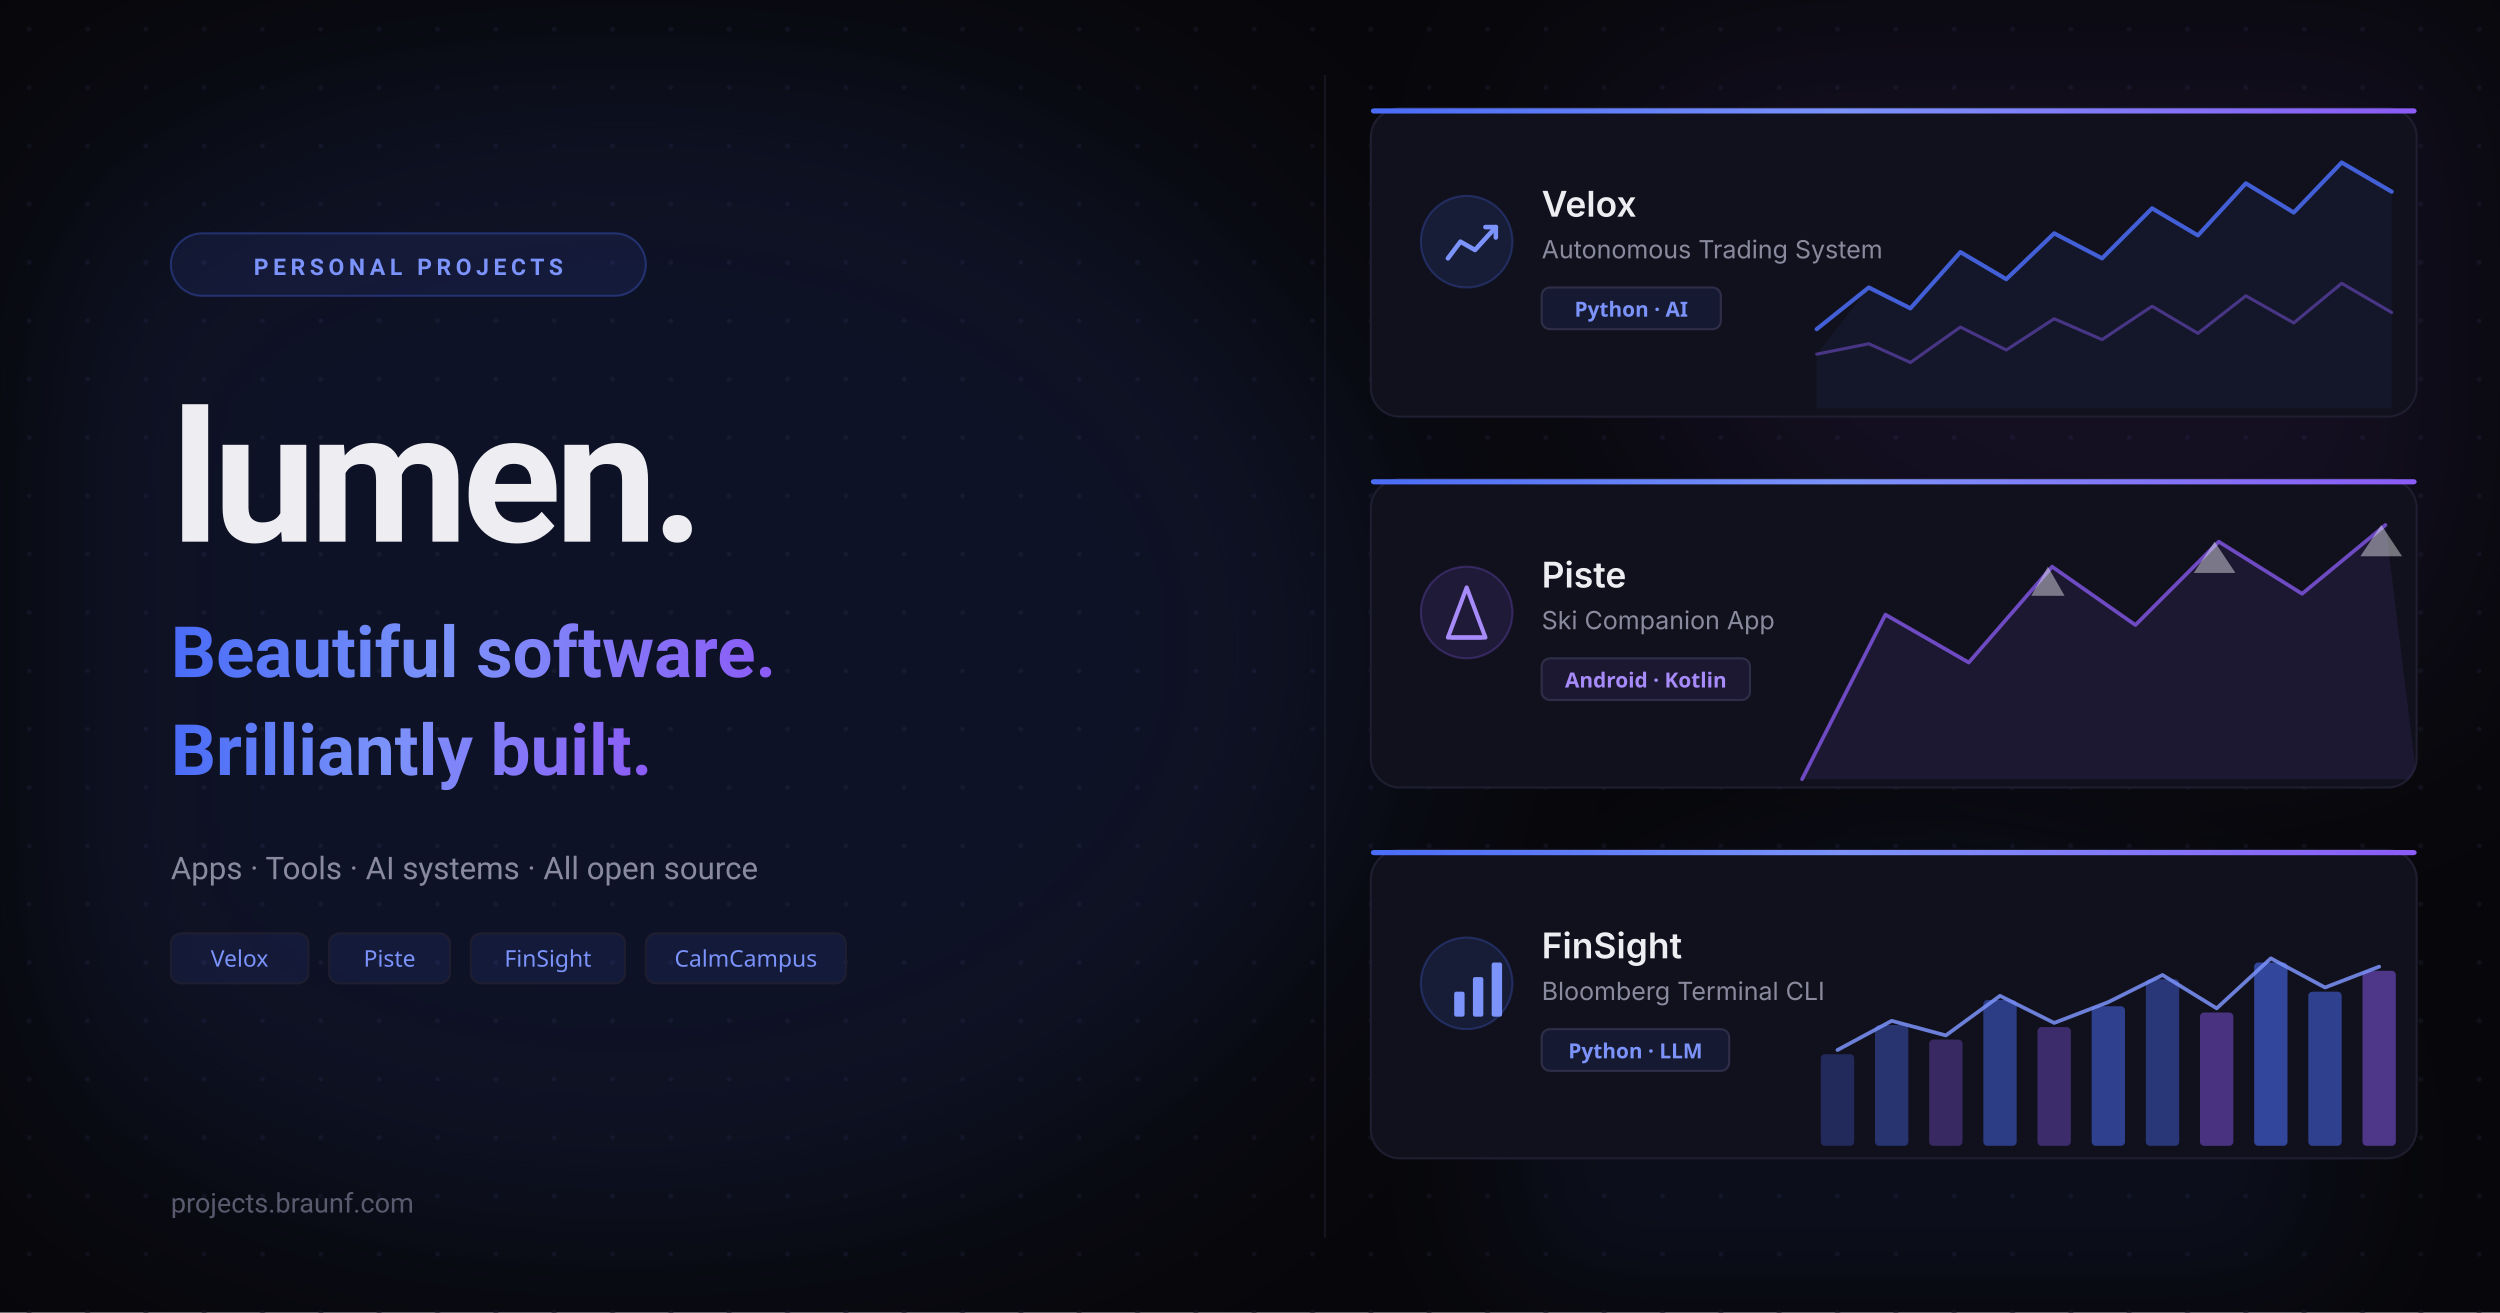
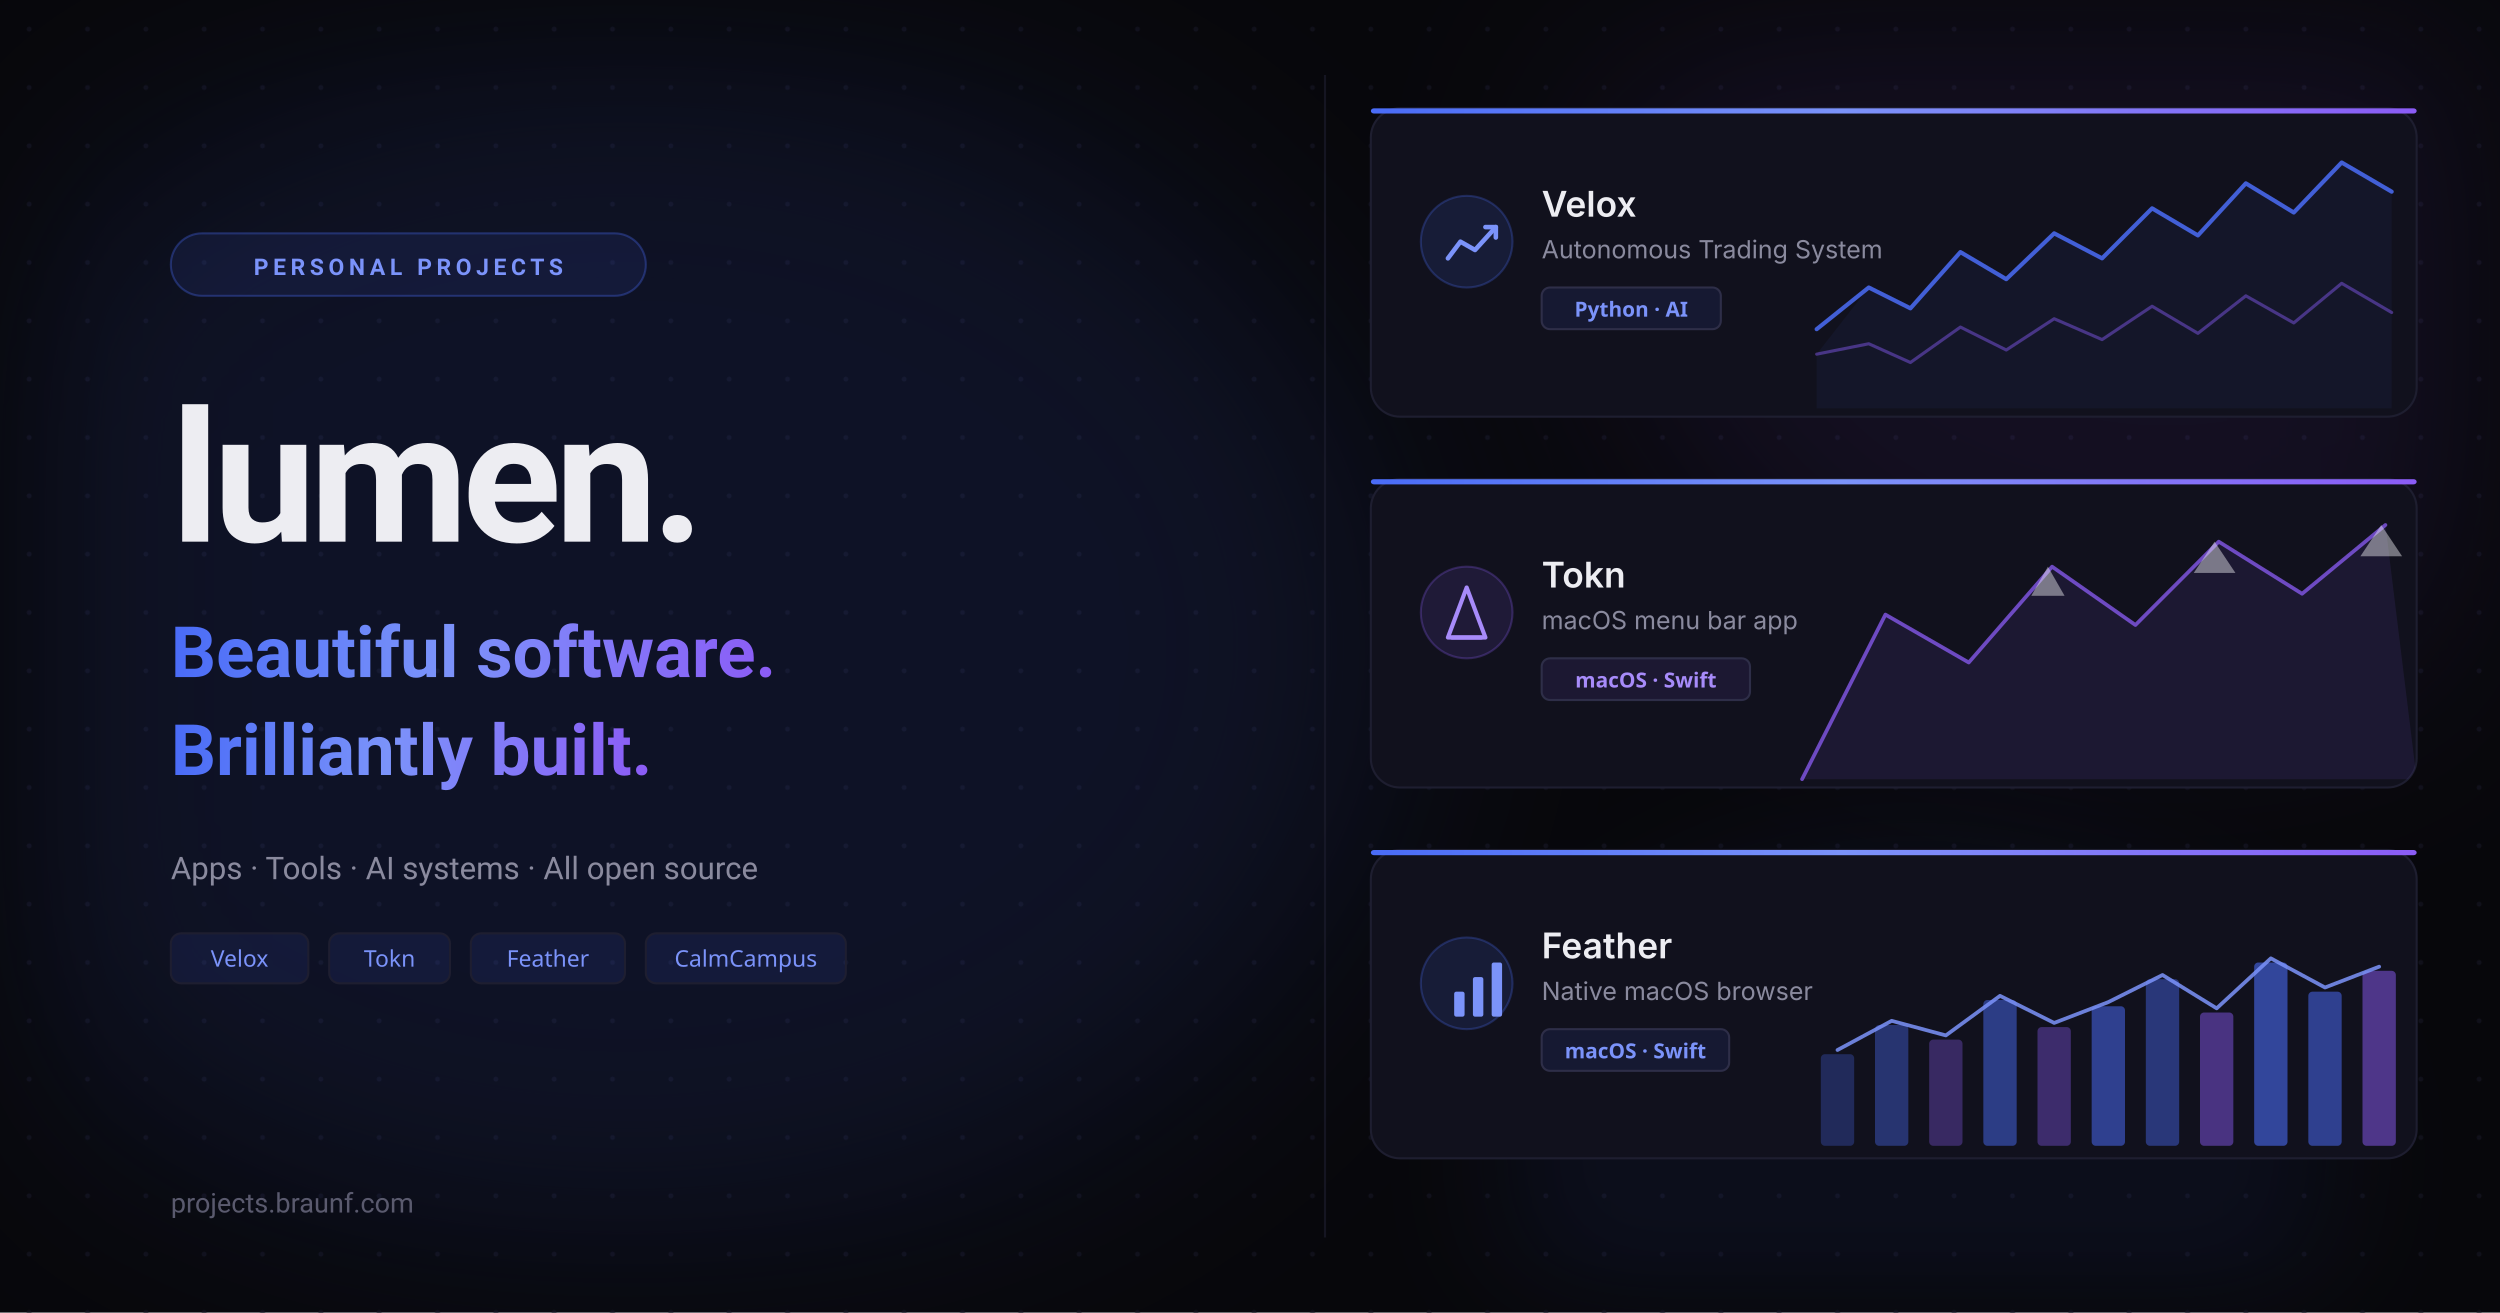
<svg xmlns="http://www.w3.org/2000/svg" width="1200" height="630" viewBox="0 0 1200 630">
  <defs>
    <filter id="blur" x="-50%" y="-50%" width="200%" height="200%">
      <feGaussianBlur stdDeviation="55" />
    </filter>
    <filter id="blurSm" x="-50%" y="-50%" width="200%" height="200%">
      <feGaussianBlur stdDeviation="30" />
    </filter>
    <linearGradient id="grad" x1="0" y1="0" x2="1" y2="0">
      <stop offset="0%" stop-color="#4a6cf7" />
      <stop offset="45%" stop-color="#7b93fa" />
      <stop offset="100%" stop-color="#8b5cf6" />
    </linearGradient>
    <linearGradient id="vgrad" x1="0" y1="0" x2="0" y2="1">
      <stop offset="0%" stop-color="#4a6cf7" stop-opacity="0" />
      <stop offset="25%" stop-color="#4a6cf7" stop-opacity="1" />
      <stop offset="75%" stop-color="#8b5cf6" stop-opacity="1" />
      <stop offset="100%" stop-color="#8b5cf6" stop-opacity="0" />
    </linearGradient>
    <pattern id="dots" width="28" height="28" patternUnits="userSpaceOnUse">
      <circle cx="14" cy="14" r="1.2" fill="#161624" />
    </pattern>
    <clipPath id="cc1">
      <rect x="658" y="52" width="502" height="148" rx="14" />
    </clipPath>
    <clipPath id="cc2">
      <rect x="658" y="230" width="502" height="148" rx="14" />
    </clipPath>
    <clipPath id="cc3">
      <rect x="658" y="408" width="502" height="148" rx="14" />
    </clipPath>
  </defs>
  <rect width="1200" height="630" fill="#0a0a0f" />
  <rect width="1200" height="630" fill="url(#dots)" />
  <ellipse cx="300" cy="310" rx="370" ry="290" fill="#4a6cf7" opacity="0.16" filter="url(#blur)" />
  <ellipse cx="1040" cy="110" rx="270" ry="220" fill="#8b5cf6" opacity="0.14" filter="url(#blur)" />
  <ellipse cx="920" cy="555" rx="200" ry="150" fill="#4a6cf7" opacity="0.10" filter="url(#blurSm)" />
  <rect width="1200" height="630" fill="rgba(0,0,0,0.28)" style="mask-image:radial-gradient(ellipse 80% 80% at 50% 50%, transparent 60%, black 100%)" />
  <line x1="64" y1="112" x2="64" y2="518" stroke="url(#vgrad)" stroke-width="2" />
  <rect x="82" y="112" width="228" height="30" rx="15" fill="rgba(74,108,247,0.10)" stroke="rgba(74,108,247,0.32)" stroke-width="1" />
  <text x="196" y="132" font-family="-apple-system,BlinkMacSystemFont,'Segoe UI',Roboto,Helvetica,Arial,sans-serif" font-size="11" font-weight="600" fill="#7b93fa" text-anchor="middle" letter-spacing="2.2">PERSONAL PROJECTS</text>
  <text x="82" y="260" font-family="-apple-system,BlinkMacSystemFont,'Segoe UI',Roboto,Helvetica,Arial,sans-serif" font-size="88" font-weight="700" fill="#ededf2" letter-spacing="-3">lumen.</text>
  <text x="82" y="325" font-family="-apple-system,BlinkMacSystemFont,'Segoe UI',Roboto,Helvetica,Arial,sans-serif" font-size="34" font-weight="700" fill="url(#grad)">Beautiful software.</text>
  <text x="82" y="372" font-family="-apple-system,BlinkMacSystemFont,'Segoe UI',Roboto,Helvetica,Arial,sans-serif" font-size="34" font-weight="700" fill="url(#grad)">Brilliantly built.</text>
  <text x="82" y="422" font-family="-apple-system,BlinkMacSystemFont,'Segoe UI',Roboto,Helvetica,Arial,sans-serif" font-size="15" fill="#8a8a9e">Apps · Tools · AI systems · All open source</text>
  <rect x="82" y="448" width="66" height="24" rx="5" fill="rgba(74,108,247,0.10)" stroke="#1e1e30" stroke-width="1" />
  <text x="115" y="464" font-family="sans-serif" font-size="11" font-weight="500" fill="#7b93fa" text-anchor="middle">Velox</text>
  <rect x="158" y="448" width="58" height="24" rx="5" fill="rgba(74,108,247,0.10)" stroke="#1e1e30" stroke-width="1" />
-   <text x="187" y="464" font-family="sans-serif" font-size="11" font-weight="500" fill="#7b93fa" text-anchor="middle">Piste</text>
+   <text x="187" y="464" font-family="sans-serif" font-size="11" font-weight="500" fill="#7b93fa" text-anchor="middle">Tokn</text>
  <rect x="226" y="448" width="74" height="24" rx="5" fill="rgba(74,108,247,0.10)" stroke="#1e1e30" stroke-width="1" />
-   <text x="263" y="464" font-family="sans-serif" font-size="11" font-weight="500" fill="#7b93fa" text-anchor="middle">FinSight</text>
+   <text x="263" y="464" font-family="sans-serif" font-size="11" font-weight="500" fill="#7b93fa" text-anchor="middle">Feather</text>
  <rect x="310" y="448" width="96" height="24" rx="5" fill="rgba(74,108,247,0.10)" stroke="#1e1e30" stroke-width="1" />
  <text x="358" y="464" font-family="sans-serif" font-size="11" font-weight="500" fill="#7b93fa" text-anchor="middle">CalmCampus</text>
  <text x="82" y="582" font-family="-apple-system,BlinkMacSystemFont,'Segoe UI',Roboto,Helvetica,Arial,sans-serif" font-size="13" fill="#5a5a6e">projects.braunf.com</text>
  <line x1="636" y1="36" x2="636" y2="594" stroke="#1e1e30" stroke-width="1" opacity="0.6" />
  <rect x="658" y="52" width="502" height="148" rx="14" fill="#11111d" stroke="#1e1e30" stroke-width="1" />
  <rect x="658" y="52" width="502" height="2.5" rx="1.5" fill="url(#grad)" />
  <circle cx="704" cy="116" r="22" fill="rgba(74,108,247,0.12)" stroke="rgba(74,108,247,0.26)" stroke-width="1" />
  <g clip-path="url(#cc1)">
    <polyline points="695,124 701,116 708,120 718,109" fill="none" stroke="#7b93fa" stroke-width="2.2" stroke-linecap="round" stroke-linejoin="round" />
    <polyline points="713,109 718,109 718,114" fill="none" stroke="#7b93fa" stroke-width="2.2" stroke-linecap="round" stroke-linejoin="round" />
  </g>
  <text x="740" y="104" font-family="-apple-system,BlinkMacSystemFont,'Segoe UI',sans-serif" font-size="17" font-weight="600" fill="#ededf2">Velox</text>
  <text x="740" y="124" font-family="-apple-system,BlinkMacSystemFont,'Segoe UI',sans-serif" font-size="12" fill="#8a8a9e">Autonomous Trading System</text>
  <rect x="740" y="138" width="86" height="20" rx="4" fill="rgba(74,108,247,0.10)" stroke="#2e2e48" stroke-width="1" />
  <text x="783" y="152" font-family="sans-serif" font-size="10" font-weight="600" fill="#7b93fa" text-anchor="middle">Python · AI</text>
  <g clip-path="url(#cc1)">
    <polyline points="872,158 897,138 917,148 941,121 963,134 986,112 1009,124 1033,100 1055,113 1078,88 1101,102 1124,78 1148,92" fill="none" stroke="#4a6cf7" stroke-width="2" stroke-linecap="round" stroke-linejoin="round" opacity="0.85" />
    <polyline points="872,170 897,165 917,174 941,157 963,168 986,153 1009,163 1033,147 1055,160 1078,142 1101,155 1124,136 1148,150" fill="none" stroke="#8b5cf6" stroke-width="1.5" stroke-linecap="round" stroke-linejoin="round" opacity="0.45" />
    <polygon points="872,170 897,138 917,148 941,121 963,134 986,112 1009,124 1033,100 1055,113 1078,88 1101,102 1124,78 1148,92 1148,196 872,196" fill="rgba(74,108,247,0.06)" />
  </g>
  <rect x="658" y="230" width="502" height="148" rx="14" fill="#11111d" stroke="#1e1e30" stroke-width="1" />
  <rect x="658" y="230" width="502" height="2.5" rx="1.5" fill="url(#grad)" />
  <circle cx="704" cy="294" r="22" fill="rgba(139,92,246,0.12)" stroke="rgba(139,92,246,0.26)" stroke-width="1" />
  <g clip-path="url(#cc2)">
    <path d="M 695 306 L 704 282 L 713 306 Z" fill="none" stroke="#a78bfa" stroke-width="2" stroke-linejoin="round" />
    <line x1="697" y1="306" x2="711" y2="306" stroke="#a78bfa" stroke-width="2" stroke-linecap="round" />
  </g>
-   <text x="740" y="282" font-family="-apple-system,BlinkMacSystemFont,'Segoe UI',sans-serif" font-size="17" font-weight="600" fill="#ededf2">Piste</text>
-   <text x="740" y="302" font-family="-apple-system,BlinkMacSystemFont,'Segoe UI',sans-serif" font-size="12" fill="#8a8a9e">Ski Companion App</text>
+   <text x="740" y="282" font-family="-apple-system,BlinkMacSystemFont,'Segoe UI',sans-serif" font-size="17" font-weight="600" fill="#ededf2">Tokn</text>
+   <text x="740" y="302" font-family="-apple-system,BlinkMacSystemFont,'Segoe UI',sans-serif" font-size="12" fill="#8a8a9e">macOS menu bar app</text>
  <rect x="740" y="316" width="100" height="20" rx="4" fill="rgba(139,92,246,0.10)" stroke="#2e2e48" stroke-width="1" />
-   <text x="790" y="330" font-family="sans-serif" font-size="10" font-weight="600" fill="#a78bfa" text-anchor="middle">Android · Kotlin</text>
+   <text x="790" y="330" font-family="sans-serif" font-size="10" font-weight="600" fill="#a78bfa" text-anchor="middle">macOS · Swift</text>
  <g clip-path="url(#cc2)">
    <path d="M 865 374 L 905 295 L 945 318 L 985 272 L 1025 300 L 1065 260 L 1105 285 L 1145 252 L 1160 374 Z" fill="rgba(139,92,246,0.10)" />
    <path d="M 865 374 L 905 295 L 945 318 L 985 272 L 1025 300 L 1065 260 L 1105 285 L 1145 252" fill="none" stroke="#8b5cf6" stroke-width="1.8" stroke-linecap="round" stroke-linejoin="round" opacity="0.75" />
    <path d="M 983 272 L 991 286 L 975 286 Z" fill="rgba(237,237,242,0.45)" />
    <path d="M 1063 260 L 1073 275 L 1053 275 Z" fill="rgba(237,237,242,0.45)" />
    <path d="M 1143 252 L 1153 267 L 1133 267 Z" fill="rgba(237,237,242,0.45)" />
  </g>
  <rect x="658" y="408" width="502" height="148" rx="14" fill="#11111d" stroke="#1e1e30" stroke-width="1" />
  <rect x="658" y="408" width="502" height="2.5" rx="1.5" fill="url(#grad)" />
  <circle cx="704" cy="472" r="22" fill="rgba(74,108,247,0.12)" stroke="rgba(74,108,247,0.26)" stroke-width="1" />
  <g clip-path="url(#cc3)">
    <rect x="698" y="476" width="5" height="12" rx="1" fill="#7b93fa" />
    <rect x="707" y="469" width="5" height="19" rx="1" fill="#7b93fa" />
    <rect x="716" y="462" width="5" height="26" rx="1" fill="#7b93fa" />
  </g>
-   <text x="740" y="460" font-family="-apple-system,BlinkMacSystemFont,'Segoe UI',sans-serif" font-size="17" font-weight="600" fill="#ededf2">FinSight</text>
-   <text x="740" y="480" font-family="-apple-system,BlinkMacSystemFont,'Segoe UI',sans-serif" font-size="12" fill="#8a8a9e">Bloomberg Terminal CLI</text>
+   <text x="740" y="460" font-family="-apple-system,BlinkMacSystemFont,'Segoe UI',sans-serif" font-size="17" font-weight="600" fill="#ededf2">Feather</text>
+   <text x="740" y="480" font-family="-apple-system,BlinkMacSystemFont,'Segoe UI',sans-serif" font-size="12" fill="#8a8a9e">Native macOS browser</text>
  <rect x="740" y="494" width="90" height="20" rx="4" fill="rgba(74,108,247,0.10)" stroke="#2e2e48" stroke-width="1" />
-   <text x="785" y="508" font-family="sans-serif" font-size="10" font-weight="600" fill="#7b93fa" text-anchor="middle">Python · LLM</text>
+   <text x="785" y="508" font-family="sans-serif" font-size="10" font-weight="600" fill="#7b93fa" text-anchor="middle">macOS · Swift</text>
  <g clip-path="url(#cc3)">
    <rect x="874" y="506" width="16" height="44" rx="2" fill="#4a6cf7" opacity="0.28" />
    <rect x="900" y="492" width="16" height="58" rx="2" fill="#4a6cf7" opacity="0.38" />
    <rect x="926" y="499" width="16" height="51" rx="2" fill="#8b5cf6" opacity="0.32" />
    <rect x="952" y="480" width="16" height="70" rx="2" fill="#4a6cf7" opacity="0.48" />
    <rect x="978" y="493" width="16" height="57" rx="2" fill="#8b5cf6" opacity="0.36" />
    <rect x="1004" y="483" width="16" height="67" rx="2" fill="#4a6cf7" opacity="0.52" />
    <rect x="1030" y="470" width="16" height="80" rx="2" fill="#4a6cf7" opacity="0.42" />
    <rect x="1056" y="486" width="16" height="64" rx="2" fill="#8b5cf6" opacity="0.46" />
    <rect x="1082" y="462" width="16" height="88" rx="2" fill="#4a6cf7" opacity="0.58" />
    <rect x="1108" y="476" width="16" height="74" rx="2" fill="#4a6cf7" opacity="0.52" />
    <rect x="1134" y="466" width="16" height="84" rx="2" fill="#8b5cf6" opacity="0.50" />
    <polyline points="882,504 908,490 934,497 960,478 986,491 1012,481 1038,468 1064,484 1090,460 1116,474 1142,464" fill="none" stroke="#7b93fa" stroke-width="1.8" stroke-linecap="round" stroke-linejoin="round" opacity="0.85" />
  </g>
</svg>
